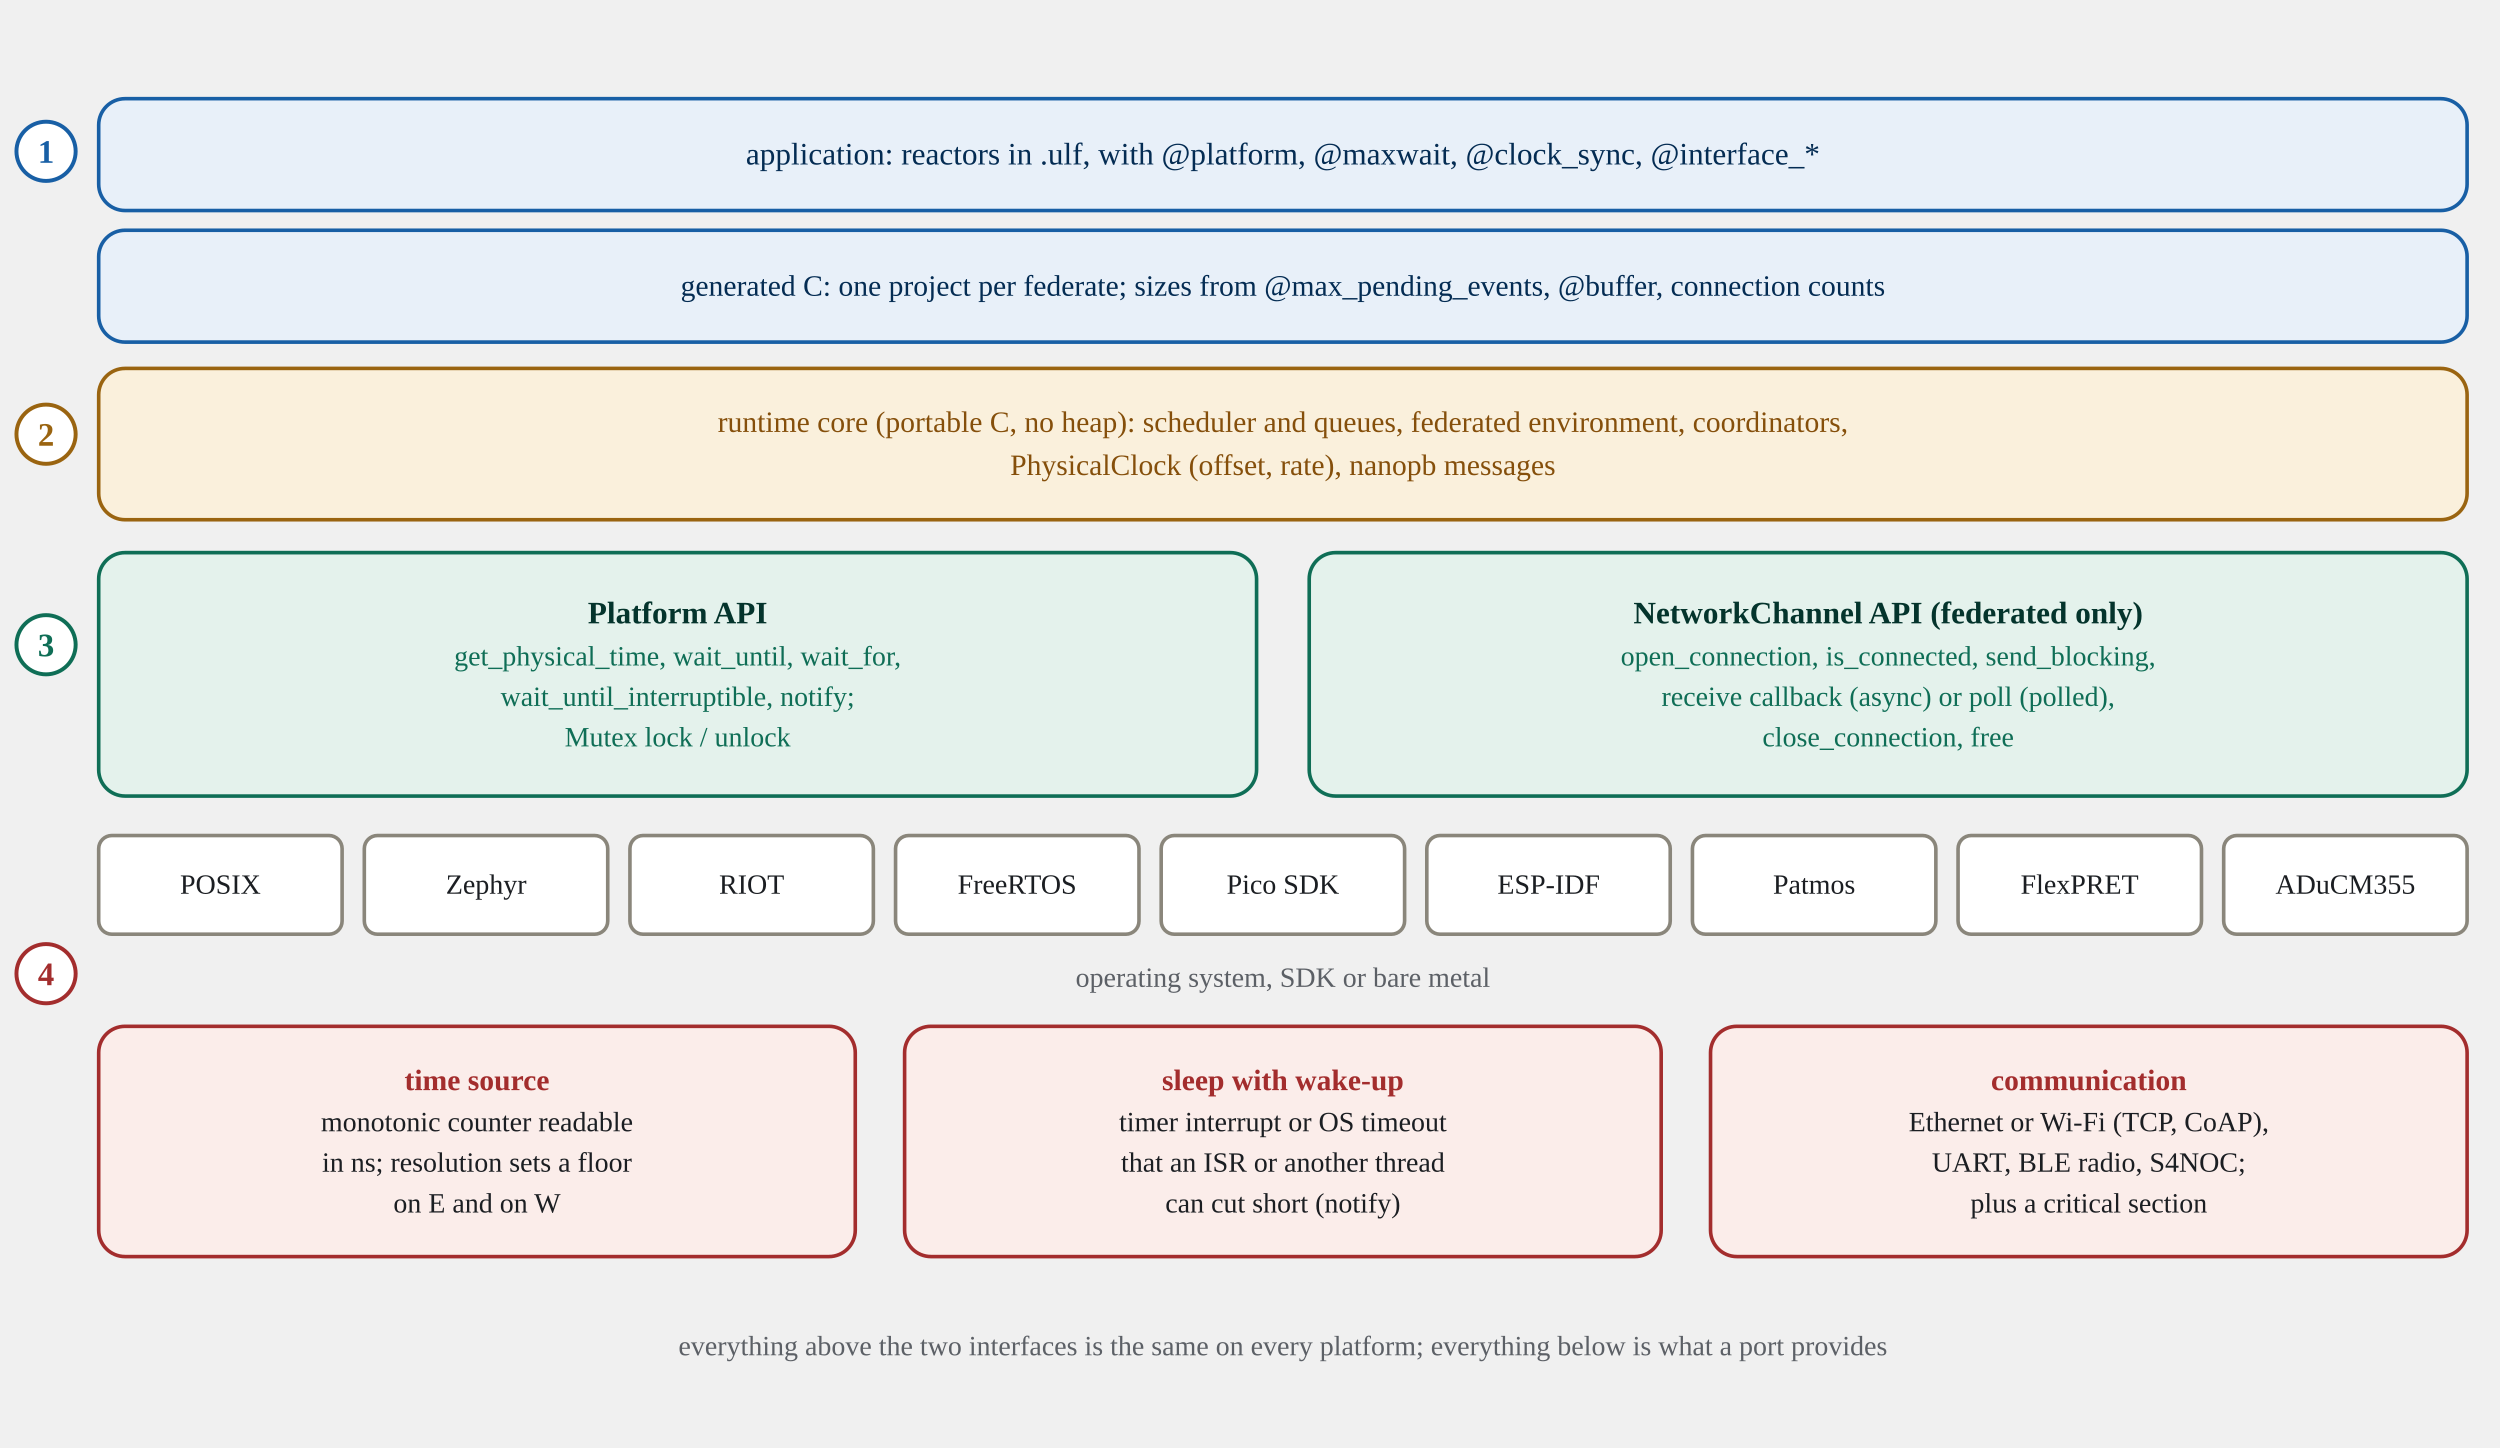
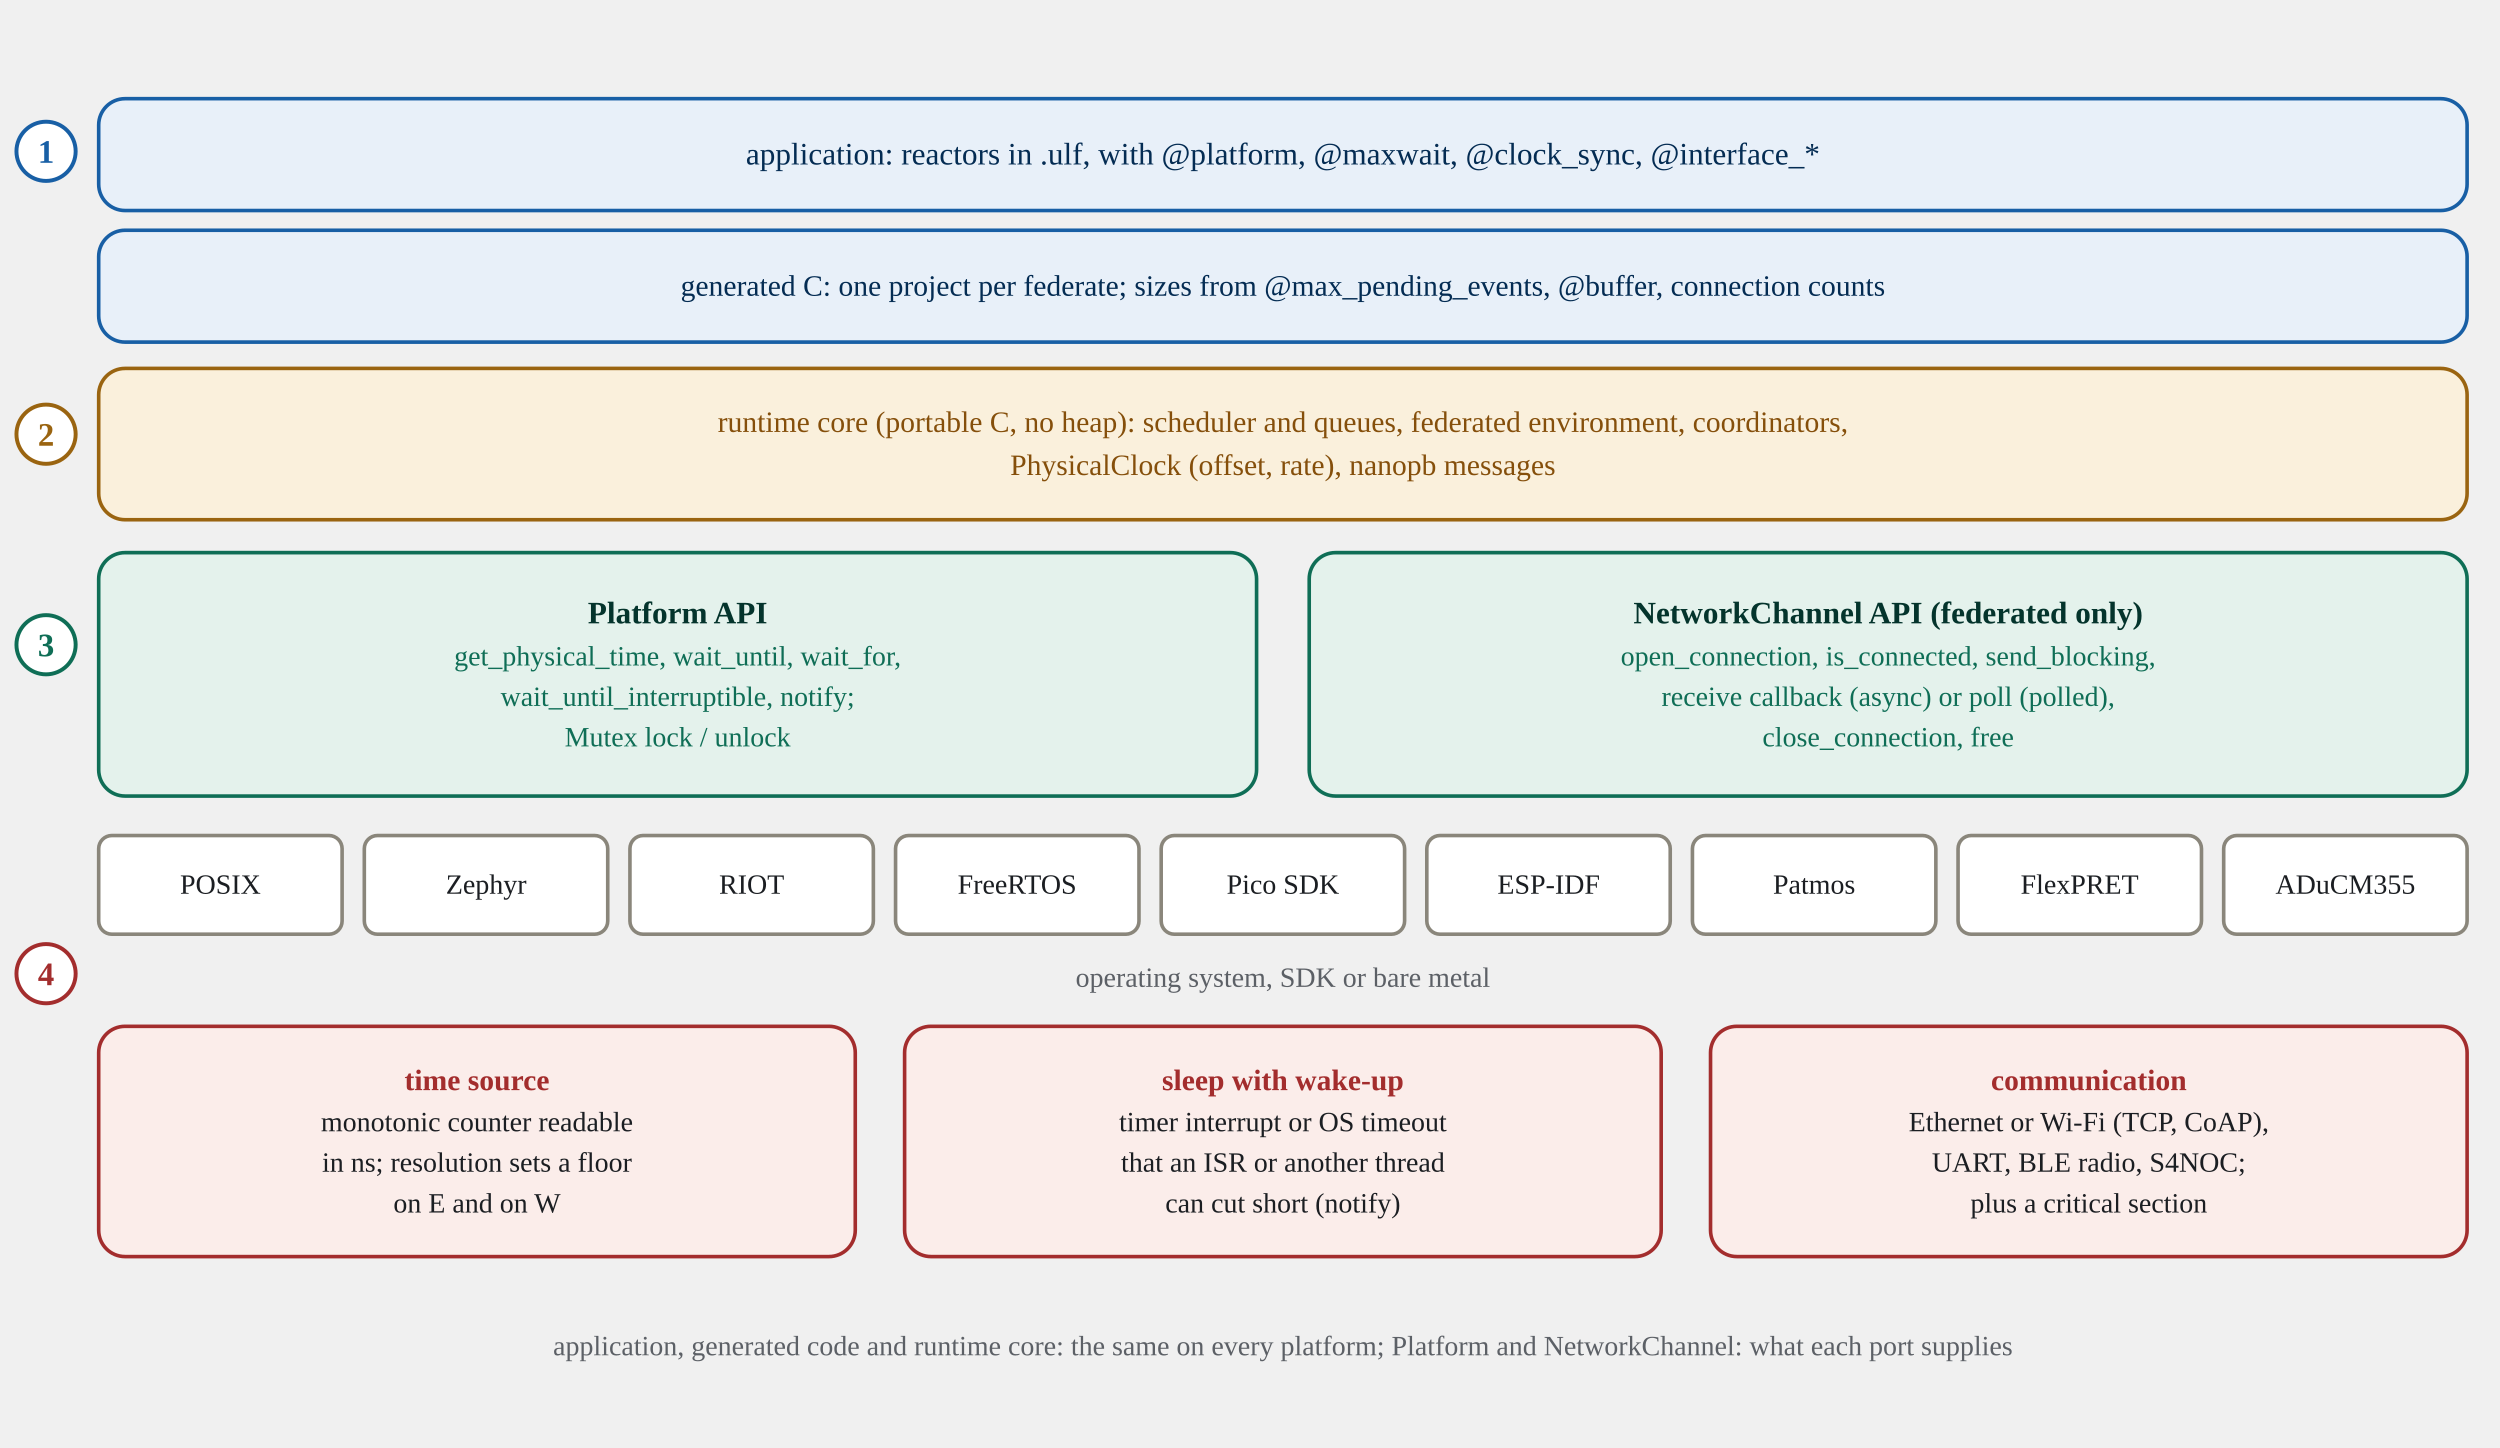
<svg xmlns="http://www.w3.org/2000/svg" viewBox="0 0 760 440" role="img" aria-label="Layers of a micro-LF program, from the application through generated code and the runtime core to the two porting interfaces, the platforms and the hardware they need" class="anim" style="--n:4">
  <defs>
    <marker id="mk-f-lay" viewBox="0 0 10 10" refX="8" refY="5" markerWidth="6" markerHeight="6" orient="auto-start-reverse">
      <path d="M1.5 1.5L8 5L1.5 8.5" fill="none" stroke="context-stroke" stroke-width="1.6" stroke-linecap="round" />
    </marker>
  </defs>
-   <text x="390" y="412" text-anchor="middle" class="svgtxt" font-size="8.5" fill="#5C6066">everything above the two interfaces is the same on every platform; everything below is what a port provides</text>
+   <text x="390" y="412" text-anchor="middle" class="svgtxt" font-size="8.5" fill="#5C6066">application, generated code and runtime core: the same on every platform; Platform and NetworkChannel: what each port supplies</text>
  <g class="st" style="--i:0">
    <rect x="30" y="30" width="720" height="34" rx="8" fill="#E8F0F9" stroke="#185FA5" stroke-width="1.1" />
    <text x="390.0" y="50.0" text-anchor="middle" class="svgtxt" font-size="9.5" fill="#042C53" font-weight="500">application: reactors in .ulf, with @platform, @maxwait, @clock_sync, @interface_*</text>
    <rect x="30" y="70" width="720" height="34" rx="8" fill="#E8F0F9" stroke="#185FA5" stroke-width="1.1" />
    <text x="390.0" y="89.9" text-anchor="middle" class="svgtxt" font-size="9" fill="#042C53">generated C: one project per federate; sizes from @max_pending_events, @buffer, connection counts</text>
    <circle cx="14" cy="46" r="9" fill="#fff" stroke="#185FA5" stroke-width="1.2" />
    <text x="14" y="49.5" text-anchor="middle" class="svgtxt" font-size="10" fill="#185FA5" font-weight="600">1</text>
  </g>
  <g class="st" style="--i:1">
    <rect x="30" y="112" width="720" height="46" rx="8" fill="#FAF0DC" stroke="#9A6410" stroke-width="1.1" />
    <text x="390.0" y="131.3" text-anchor="middle" class="svgtxt" font-size="9" fill="#854F0B">runtime core (portable C, no heap): scheduler and queues, federated environment, coordinators,</text>
    <text x="390.0" y="144.4" text-anchor="middle" class="svgtxt" font-size="9" fill="#854F0B">PhysicalClock (offset, rate), nanopb messages</text>
    <circle cx="14" cy="132" r="9" fill="#fff" stroke="#9A6410" stroke-width="1.2" />
    <text x="14" y="135.5" text-anchor="middle" class="svgtxt" font-size="10" fill="#9A6410" font-weight="600">2</text>
  </g>
  <g class="st" style="--i:2">
    <rect x="30" y="168" width="352" height="74" rx="8" fill="#E4F2EC" stroke="#0F6E56" stroke-width="1.1" />
    <text x="206.0" y="189.5" text-anchor="middle" class="svgtxt" font-size="9.5" fill="#04342C" font-weight="600">Platform API</text>
    <text x="206.0" y="202.3" text-anchor="middle" class="svgtxt" font-size="8.5" fill="#0F6E56">get_physical_time, wait_until, wait_for,</text>
    <text x="206.0" y="214.6" text-anchor="middle" class="svgtxt" font-size="8.5" fill="#0F6E56">wait_until_interruptible, notify;</text>
    <text x="206.0" y="226.9" text-anchor="middle" class="svgtxt" font-size="8.5" fill="#0F6E56">Mutex lock / unlock</text>
    <rect x="398" y="168" width="352" height="74" rx="8" fill="#E4F2EC" stroke="#0F6E56" stroke-width="1.1" />
    <text x="574.0" y="189.5" text-anchor="middle" class="svgtxt" font-size="9.5" fill="#04342C" font-weight="600">NetworkChannel API (federated only)</text>
    <text x="574.0" y="202.3" text-anchor="middle" class="svgtxt" font-size="8.5" fill="#0F6E56">open_connection, is_connected, send_blocking,</text>
    <text x="574.0" y="214.6" text-anchor="middle" class="svgtxt" font-size="8.5" fill="#0F6E56">receive callback (async) or poll (polled),</text>
    <text x="574.0" y="226.9" text-anchor="middle" class="svgtxt" font-size="8.5" fill="#0F6E56">close_connection, free</text>
    <circle cx="14" cy="196" r="9" fill="#fff" stroke="#0F6E56" stroke-width="1.2" />
    <text x="14" y="199.5" text-anchor="middle" class="svgtxt" font-size="10" fill="#0F6E56" font-weight="600">3</text>
  </g>
  <g class="st" style="--i:3">
    <rect x="30.0" y="254" width="74" height="30" rx="4" fill="#fff" stroke="#8A867B" stroke-width="1.1" />
    <text x="67.0" y="271.7" text-anchor="middle" class="svgtxt" font-size="8.5" fill="#1B1E22" font-weight="500">POSIX</text>
    <rect x="110.75" y="254" width="74" height="30" rx="4" fill="#fff" stroke="#8A867B" stroke-width="1.1" />
    <text x="147.8" y="271.7" text-anchor="middle" class="svgtxt" font-size="8.5" fill="#1B1E22" font-weight="500">Zephyr</text>
    <rect x="191.5" y="254" width="74" height="30" rx="4" fill="#fff" stroke="#8A867B" stroke-width="1.1" />
    <text x="228.5" y="271.7" text-anchor="middle" class="svgtxt" font-size="8.5" fill="#1B1E22" font-weight="500">RIOT</text>
    <rect x="272.25" y="254" width="74" height="30" rx="4" fill="#fff" stroke="#8A867B" stroke-width="1.1" />
    <text x="309.2" y="271.7" text-anchor="middle" class="svgtxt" font-size="8.5" fill="#1B1E22" font-weight="500">FreeRTOS</text>
    <rect x="353.0" y="254" width="74" height="30" rx="4" fill="#fff" stroke="#8A867B" stroke-width="1.1" />
    <text x="390.0" y="271.7" text-anchor="middle" class="svgtxt" font-size="8.5" fill="#1B1E22" font-weight="500">Pico SDK</text>
    <rect x="433.75" y="254" width="74" height="30" rx="4" fill="#fff" stroke="#8A867B" stroke-width="1.1" />
    <text x="470.8" y="271.7" text-anchor="middle" class="svgtxt" font-size="8.5" fill="#1B1E22" font-weight="500">ESP-IDF</text>
    <rect x="514.5" y="254" width="74" height="30" rx="4" fill="#fff" stroke="#8A867B" stroke-width="1.1" />
    <text x="551.5" y="271.7" text-anchor="middle" class="svgtxt" font-size="8.5" fill="#1B1E22" font-weight="500">Patmos</text>
    <rect x="595.25" y="254" width="74" height="30" rx="4" fill="#fff" stroke="#8A867B" stroke-width="1.1" />
    <text x="632.2" y="271.7" text-anchor="middle" class="svgtxt" font-size="8.5" fill="#1B1E22" font-weight="500">FlexPRET</text>
    <rect x="676.0" y="254" width="74" height="30" rx="4" fill="#fff" stroke="#8A867B" stroke-width="1.1" />
    <text x="713.0" y="271.7" text-anchor="middle" class="svgtxt" font-size="8.5" fill="#1B1E22" font-weight="500">ADuCM355</text>
    <text x="390" y="300" text-anchor="middle" class="svgtxt" font-size="8.5" fill="#5C6066">operating system, SDK or bare metal</text>
    <rect x="30" y="312" width="230" height="70" rx="8" fill="#FBEDEA" stroke="#A32D2D" stroke-width="1.1" />
    <text x="145.0" y="331.4" text-anchor="middle" class="svgtxt" font-size="9" fill="#A32D2D" font-weight="600">time source</text>
    <text x="145.0" y="343.9" text-anchor="middle" class="svgtxt" font-size="8.5" fill="#1B1E22">monotonic counter readable</text>
    <text x="145.0" y="356.2" text-anchor="middle" class="svgtxt" font-size="8.5" fill="#1B1E22">in ns; resolution sets a floor</text>
    <text x="145.0" y="368.6" text-anchor="middle" class="svgtxt" font-size="8.5" fill="#1B1E22">on E and on W</text>
    <rect x="275" y="312" width="230" height="70" rx="8" fill="#FBEDEA" stroke="#A32D2D" stroke-width="1.1" />
    <text x="390.0" y="331.4" text-anchor="middle" class="svgtxt" font-size="9" fill="#A32D2D" font-weight="600">sleep with wake-up</text>
    <text x="390.0" y="343.9" text-anchor="middle" class="svgtxt" font-size="8.5" fill="#1B1E22">timer interrupt or OS timeout</text>
    <text x="390.0" y="356.2" text-anchor="middle" class="svgtxt" font-size="8.5" fill="#1B1E22">that an ISR or another thread</text>
    <text x="390.0" y="368.6" text-anchor="middle" class="svgtxt" font-size="8.5" fill="#1B1E22">can cut short (notify)</text>
    <rect x="520" y="312" width="230" height="70" rx="8" fill="#FBEDEA" stroke="#A32D2D" stroke-width="1.1" />
    <text x="635.0" y="331.4" text-anchor="middle" class="svgtxt" font-size="9" fill="#A32D2D" font-weight="600">communication</text>
    <text x="635.0" y="343.9" text-anchor="middle" class="svgtxt" font-size="8.5" fill="#1B1E22">Ethernet or Wi-Fi (TCP, CoAP),</text>
    <text x="635.0" y="356.2" text-anchor="middle" class="svgtxt" font-size="8.5" fill="#1B1E22">UART, BLE radio, S4NOC;</text>
    <text x="635.0" y="368.6" text-anchor="middle" class="svgtxt" font-size="8.5" fill="#1B1E22">plus a critical section</text>
    <circle cx="14" cy="296" r="9" fill="#fff" stroke="#A32D2D" stroke-width="1.2" />
    <text x="14" y="299.5" text-anchor="middle" class="svgtxt" font-size="10" fill="#A32D2D" font-weight="600">4</text>
  </g>
</svg>
